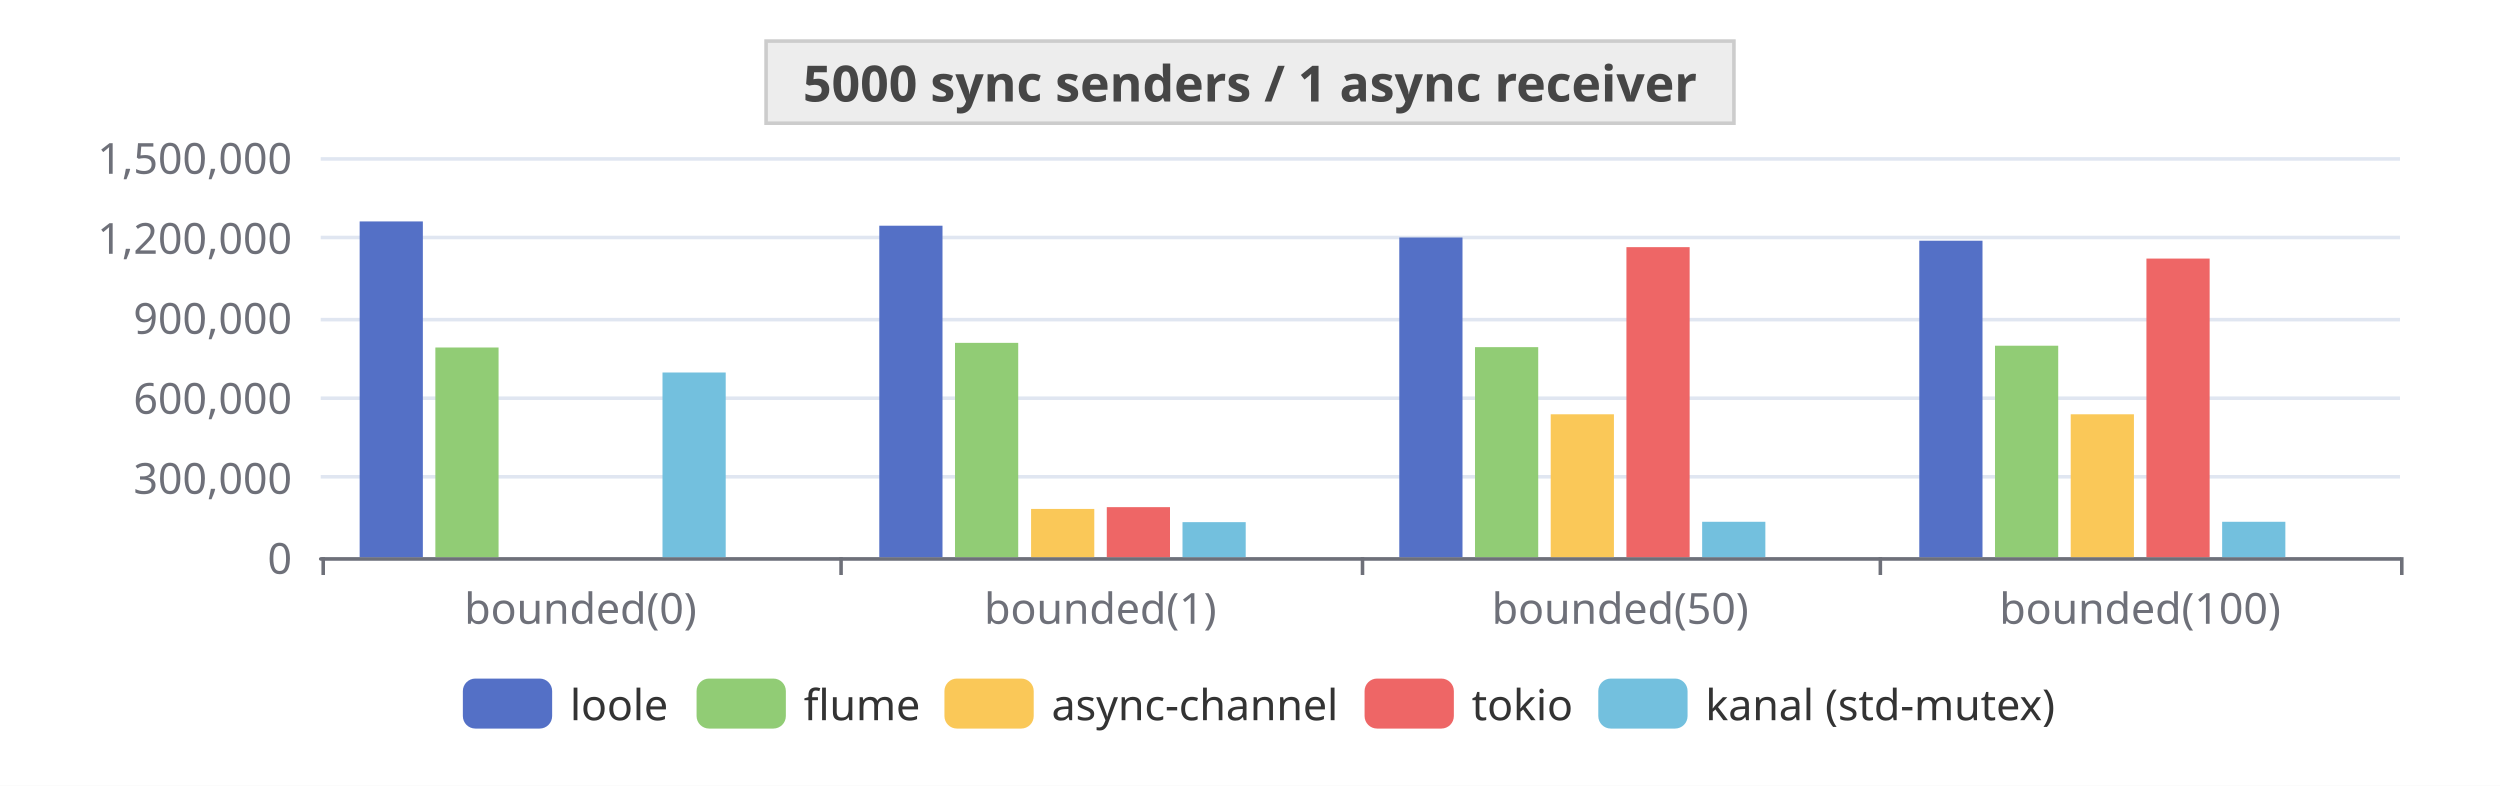
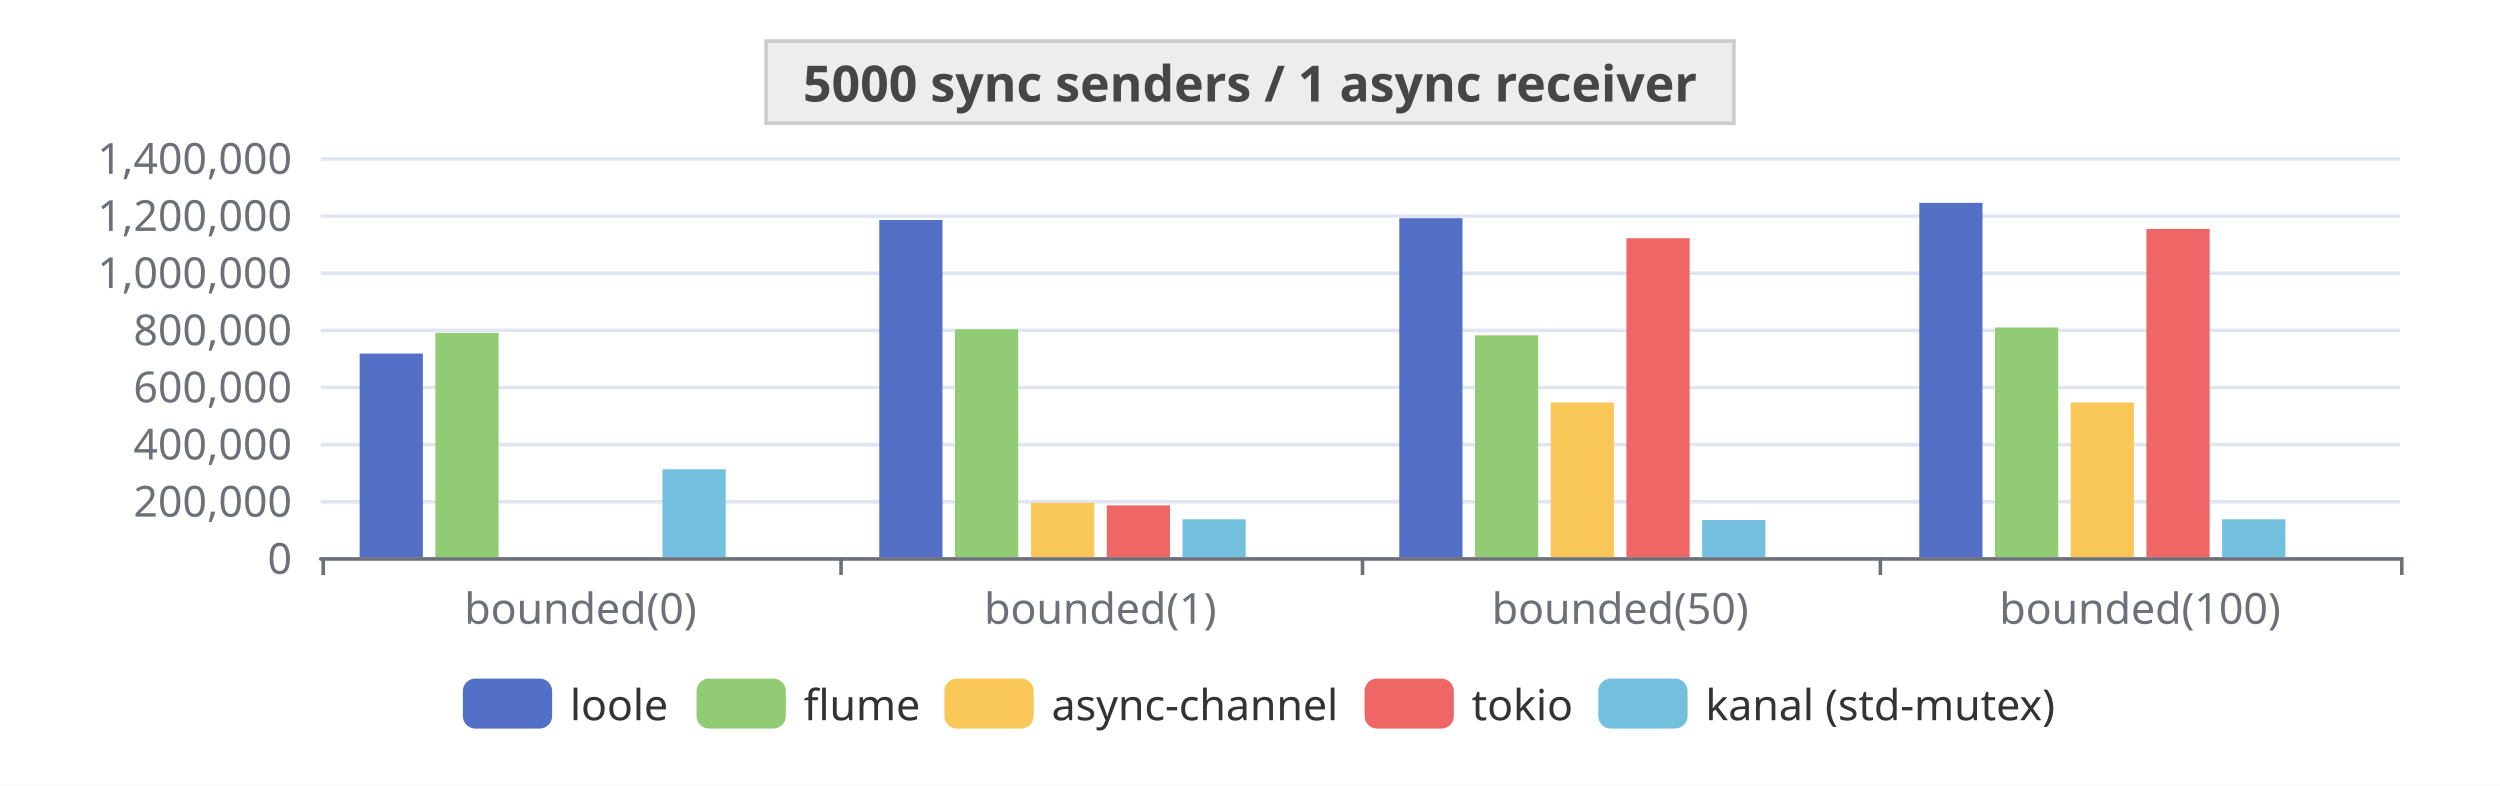
<svg xmlns="http://www.w3.org/2000/svg" width="700" height="220" version="1.1" baseProfile="full" viewBox="0 0 700 220">
  <rect width="700" height="220" x="0" y="0" id="0" fill="white" />
  <path d="M89.8 156.5L672 156.5" fill="none" stroke="#E0E6F1" />
-   <path d="M89.8 133.5L672 133.5" fill="none" stroke="#E0E6F1" />
-   <path d="M89.8 111.5L672 111.5" fill="none" stroke="#E0E6F1" />
-   <path d="M89.8 89.5L672 89.5" fill="none" stroke="#E0E6F1" />
-   <path d="M89.8 66.5L672 66.5" fill="none" stroke="#E0E6F1" />
+   <path d="M89.8 140.5L672 140.5" fill="none" stroke="#E0E6F1" />
+   <path d="M89.8 124.5L672 124.5" fill="none" stroke="#E0E6F1" />
+   <path d="M89.8 108.5L672 108.5" fill="none" stroke="#E0E6F1" />
+   <path d="M89.8 92.5L672 92.5" fill="none" stroke="#E0E6F1" />
+   <path d="M89.8 76.5L672 76.5" fill="none" stroke="#E0E6F1" />
+   <path d="M89.8 60.5L672 60.5" fill="none" stroke="#E0E6F1" />
  <path d="M89.8 44.5L672 44.5" fill="none" stroke="#E0E6F1" />
  <path d="M89.8 156.5L672 156.5" fill="none" stroke="#6E7079" stroke-linecap="round" />
  <path d="M90.5 156L90.5 161" fill="none" stroke="#6E7079" />
  <path d="M235.5 156L235.5 161" fill="none" stroke="#6E7079" />
  <path d="M381.5 156L381.5 161" fill="none" stroke="#6E7079" />
  <path d="M526.5 156L526.5 161" fill="none" stroke="#6E7079" />
  <path d="M672.5 156L672.5 161" fill="none" stroke="#6E7079" />
  <text dominant-baseline="central" text-anchor="end" style="font-size:12px;font-family:sans-serif;" transform="translate(81.76 156)" fill="#6E7079">0</text>
-   <text dominant-baseline="central" text-anchor="end" style="font-size:12px;font-family:sans-serif;" transform="translate(81.76 133.6)" fill="#6E7079">300,000</text>
-   <text dominant-baseline="central" text-anchor="end" style="font-size:12px;font-family:sans-serif;" transform="translate(81.76 111.2)" fill="#6E7079">600,000</text>
-   <text dominant-baseline="central" text-anchor="end" style="font-size:12px;font-family:sans-serif;" transform="translate(81.76 88.8)" fill="#6E7079">900,000</text>
-   <text dominant-baseline="central" text-anchor="end" style="font-size:12px;font-family:sans-serif;" transform="translate(81.76 66.4)" fill="#6E7079">1,200,000</text>
-   <text dominant-baseline="central" text-anchor="end" style="font-size:12px;font-family:sans-serif;" transform="translate(81.76 44)" fill="#6E7079">1,500,000</text>
+   <text dominant-baseline="central" text-anchor="end" style="font-size:12px;font-family:sans-serif;" transform="translate(81.76 140)" fill="#6E7079">200,000</text>
+   <text dominant-baseline="central" text-anchor="end" style="font-size:12px;font-family:sans-serif;" transform="translate(81.76 124)" fill="#6E7079">400,000</text>
+   <text dominant-baseline="central" text-anchor="end" style="font-size:12px;font-family:sans-serif;" transform="translate(81.76 108)" fill="#6E7079">600,000</text>
+   <text dominant-baseline="central" text-anchor="end" style="font-size:12px;font-family:sans-serif;" transform="translate(81.76 92)" fill="#6E7079">800,000</text>
+   <text dominant-baseline="central" text-anchor="end" style="font-size:12px;font-family:sans-serif;" transform="translate(81.76 76)" fill="#6E7079">1,000,000</text>
+   <text dominant-baseline="central" text-anchor="end" style="font-size:12px;font-family:sans-serif;" transform="translate(81.76 60)" fill="#6E7079">1,200,000</text>
+   <text dominant-baseline="central" text-anchor="end" style="font-size:12px;font-family:sans-serif;" transform="translate(81.76 44)" fill="#6E7079">1,400,000</text>
  <text dominant-baseline="central" text-anchor="middle" style="font-size:12px;font-family:sans-serif;" y="6" transform="translate(162.54 164)" fill="#6E7079">bounded(0)</text>
  <text dominant-baseline="central" text-anchor="middle" style="font-size:12px;font-family:sans-serif;" y="6" transform="translate(308.1 164)" fill="#6E7079">bounded(1)</text>
  <text dominant-baseline="central" text-anchor="middle" style="font-size:12px;font-family:sans-serif;" y="6" transform="translate(453.66 164)" fill="#6E7079">bounded(50)</text>
  <text dominant-baseline="central" text-anchor="middle" style="font-size:12px;font-family:sans-serif;" y="6" transform="translate(599.22 164)" fill="#6E7079">bounded(100)</text>
-   <path d="M100.7 156l17.7 0l0 -94l-17.7 0Z" fill="#5470c6" />
-   <path d="M246.2 156l17.7 0l0 -92.8l-17.7 0Z" fill="#5470c6" />
-   <path d="M391.8 156l17.7 0l0 -89.5l-17.7 0Z" fill="#5470c6" />
-   <path d="M537.4 156l17.7 0l0 -88.6l-17.7 0Z" fill="#5470c6" />
-   <path d="M121.9 156l17.7 0l0 -58.7l-17.7 0Z" fill="#91cc75" />
-   <path d="M267.4 156l17.7 0l0 -60l-17.7 0Z" fill="#91cc75" />
-   <path d="M413 156l17.7 0l0 -58.8l-17.7 0Z" fill="#91cc75" />
-   <path d="M558.6 156l17.7 0l0 -59.2l-17.7 0Z" fill="#91cc75" />
+   <path d="M100.7 156l17.7 0l0 -57l-17.7 0Z" fill="#5470c6" />
+   <path d="M246.2 156l17.7 0l0 -94.4l-17.7 0Z" fill="#5470c6" />
+   <path d="M391.8 156l17.7 0l0 -94.9l-17.7 0Z" fill="#5470c6" />
+   <path d="M537.4 156l17.7 0l0 -99.2l-17.7 0Z" fill="#5470c6" />
+   <path d="M121.9 156l17.7 0l0 -62.8l-17.7 0Z" fill="#91cc75" />
+   <path d="M267.4 156l17.7 0l0 -63.8l-17.7 0Z" fill="#91cc75" />
+   <path d="M413 156l17.7 0l0 -62.1l-17.7 0Z" fill="#91cc75" />
+   <path d="M558.6 156l17.7 0l0 -64.3l-17.7 0Z" fill="#91cc75" />
  <path d="M143.1 156l17.7 0l0 0l-17.7 0Z" fill="#fac858" />
-   <path d="M288.7 156l17.7 0l0 -13.5l-17.7 0Z" fill="#fac858" />
-   <path d="M434.2 156l17.7 0l0 -40l-17.7 0Z" fill="#fac858" />
-   <path d="M579.8 156l17.7 0l0 -40l-17.7 0Z" fill="#fac858" />
+   <path d="M288.7 156l17.7 0l0 -15.2l-17.7 0Z" fill="#fac858" />
+   <path d="M434.2 156l17.7 0l0 -43.3l-17.7 0Z" fill="#fac858" />
+   <path d="M579.8 156l17.7 0l0 -43.3l-17.7 0Z" fill="#fac858" />
  <path d="M164.3 156l17.7 0l0 0l-17.7 0Z" fill="#ee6666" />
-   <path d="M309.9 156l17.7 0l0 -14l-17.7 0Z" fill="#ee6666" />
-   <path d="M455.4 156l17.7 0l0 -86.8l-17.7 0Z" fill="#ee6666" />
-   <path d="M601 156l17.7 0l0 -83.6l-17.7 0Z" fill="#ee6666" />
-   <path d="M185.5 156l17.7 0l0 -51.7l-17.7 0Z" fill="#73c0de" />
-   <path d="M331.1 156l17.7 0l0 -9.8l-17.7 0Z" fill="#73c0de" />
-   <path d="M476.6 156l17.7 0l0 -9.9l-17.7 0Z" fill="#73c0de" />
-   <path d="M622.2 156l17.7 0l0 -9.9l-17.7 0Z" fill="#73c0de" />
+   <path d="M309.9 156l17.7 0l0 -14.5l-17.7 0Z" fill="#ee6666" />
+   <path d="M455.4 156l17.7 0l0 -89.3l-17.7 0Z" fill="#ee6666" />
+   <path d="M601 156l17.7 0l0 -91.9l-17.7 0Z" fill="#ee6666" />
+   <path d="M185.5 156l17.7 0l0 -24.6l-17.7 0Z" fill="#73c0de" />
+   <path d="M331.1 156l17.7 0l0 -10.6l-17.7 0Z" fill="#73c0de" />
+   <path d="M476.6 156l17.7 0l0 -10.4l-17.7 0Z" fill="#73c0de" />
+   <path d="M622.2 156l17.7 0l0 -10.6l-17.7 0Z" fill="#73c0de" />
  <path d="M206.7 156l17.7 0l0 0l-17.7 0Z" fill="#3ba272" />
  <path d="M352.3 156l17.7 0l0 0l-17.7 0Z" fill="#3ba272" />
  <path d="M497.8 156l17.7 0l0 0l-17.7 0Z" fill="#3ba272" />
  <path d="M643.4 156l17.7 0l0 0l-17.7 0Z" fill="#3ba272" />
  <path d="M-5 -5l450.8 0l0 24l-450.8 0Z" transform="translate(129.6 190)" fill="rgb(0,0,0)" fill-opacity="0" stroke="#ccc" stroke-width="0" />
  <path d="M3.5 0L21.5 0A3.5 3.5 0 0 1 25 3.5L25 10.5A3.5 3.5 0 0 1 21.5 14L3.5 14A3.5 3.5 0 0 1 0 10.5L0 3.5A3.5 3.5 0 0 1 3.5 0" transform="translate(129.6 190)" fill="#5470c6" />
  <text dominant-baseline="central" text-anchor="start" style="font-size:12px;font-family:sans-serif;" x="30" y="7" transform="translate(129.6 190)" fill="#333">loole</text>
  <path d="M3.5 0L21.5 0A3.5 3.5 0 0 1 25 3.5L25 10.5A3.5 3.5 0 0 1 21.5 14L3.5 14A3.5 3.5 0 0 1 0 10.5L0 3.5A3.5 3.5 0 0 1 3.5 0" transform="translate(195.04 190)" fill="#91cc75" />
  <text dominant-baseline="central" text-anchor="start" style="font-size:12px;font-family:sans-serif;" x="30" y="7" transform="translate(195.04 190)" fill="#333">flume</text>
  <path d="M3.5 0L21.5 0A3.5 3.5 0 0 1 25 3.5L25 10.5A3.5 3.5 0 0 1 21.5 14L3.5 14A3.5 3.5 0 0 1 0 10.5L0 3.5A3.5 3.5 0 0 1 3.5 0" transform="translate(264.44 190)" fill="#fac858" />
  <text dominant-baseline="central" text-anchor="start" style="font-size:12px;font-family:sans-serif;" x="30" y="7" transform="translate(264.44 190)" fill="#333">async-channel</text>
  <path d="M3.5 0L21.5 0A3.5 3.5 0 0 1 25 3.5L25 10.5A3.5 3.5 0 0 1 21.5 14L3.5 14A3.5 3.5 0 0 1 0 10.5L0 3.5A3.5 3.5 0 0 1 3.5 0" transform="translate(382.08 190)" fill="#ee6666" />
  <text dominant-baseline="central" text-anchor="start" style="font-size:12px;font-family:sans-serif;" x="30" y="7" transform="translate(382.08 190)" fill="#333">tokio</text>
  <path d="M3.5 0L21.5 0A3.5 3.5 0 0 1 25 3.5L25 10.5A3.5 3.5 0 0 1 21.5 14L3.5 14A3.5 3.5 0 0 1 0 10.5L0 3.5A3.5 3.5 0 0 1 3.5 0" transform="translate(447.52 190)" fill="#73c0de" />
  <text dominant-baseline="central" text-anchor="start" style="font-size:12px;font-family:sans-serif;" xml:space="preserve" x="30" y="7" transform="translate(447.52 190)" fill="#333">kanal (std-mutex)</text>
  <path d="M-135.5 -4.5l271 0l0 23l-271 0Z" transform="translate(350 16)" fill="#ddd8" stroke="#ccc" />
  <text dominant-baseline="central" text-anchor="middle" style="font-size:14px;font-family:sans-serif;font-weight:bold;" xml:space="preserve" y="7" transform="translate(350 16)" fill="#464646">5000 sync senders / 1 async receiver</text>
</svg>
